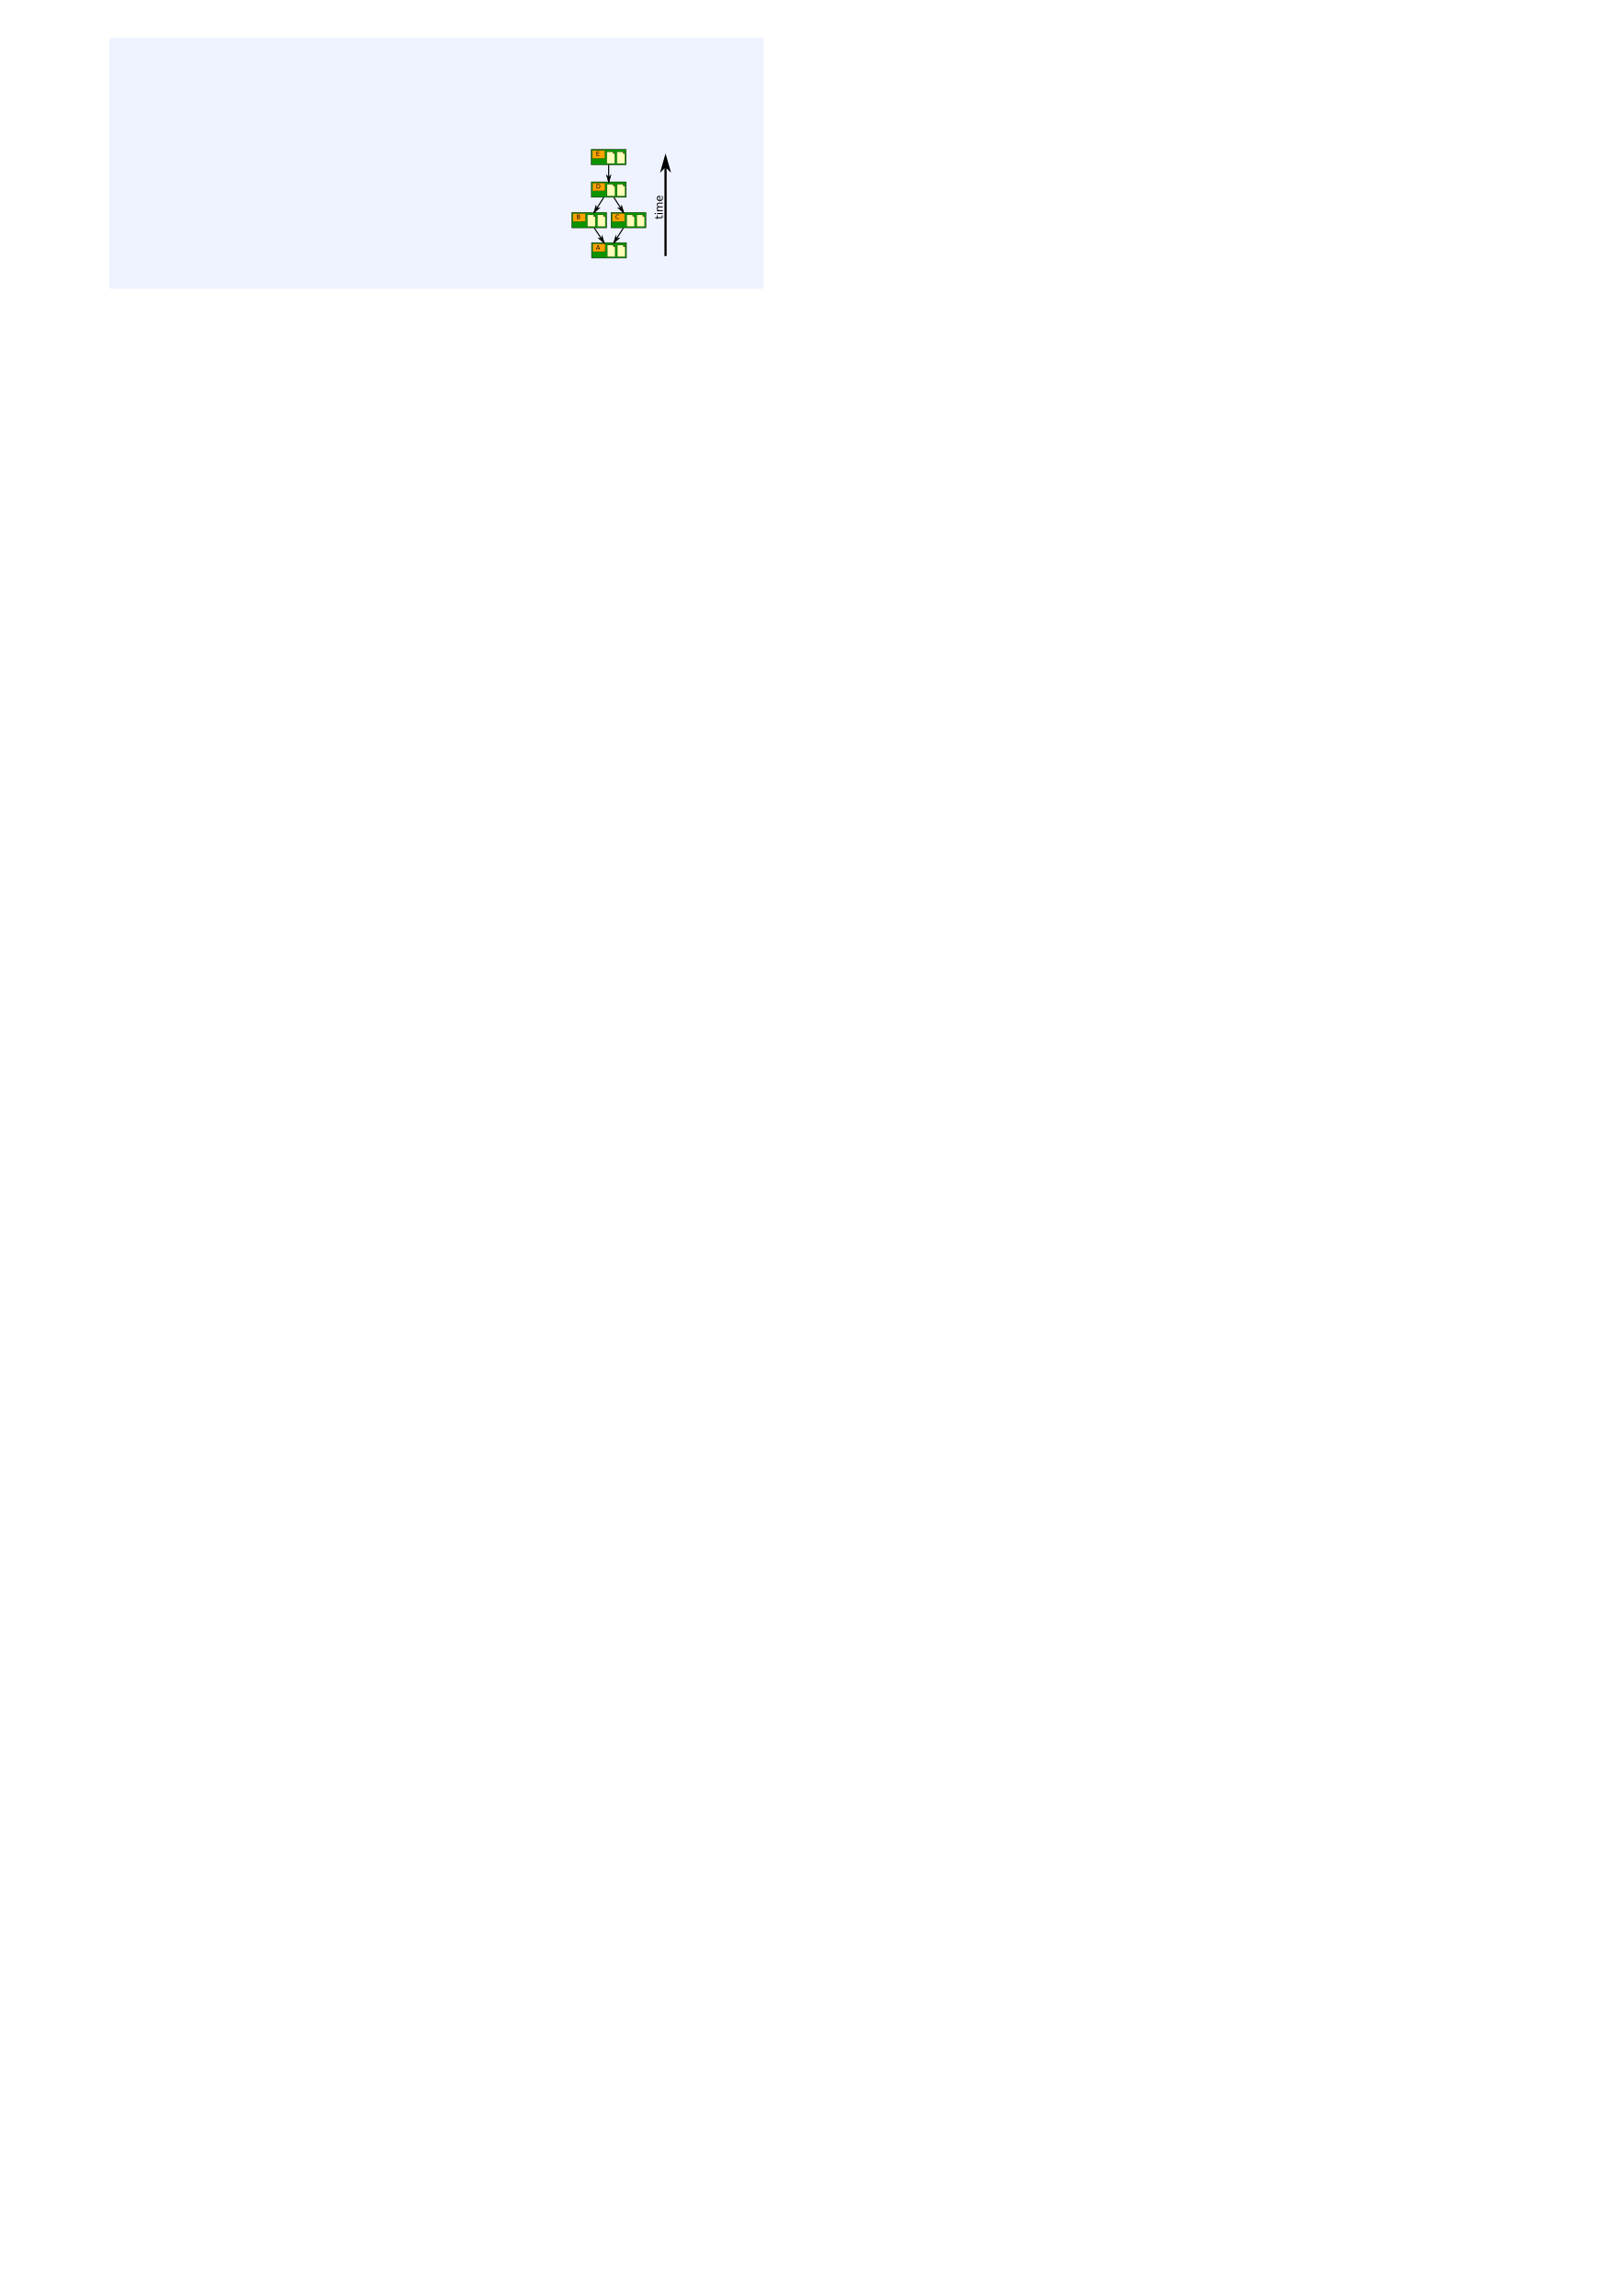
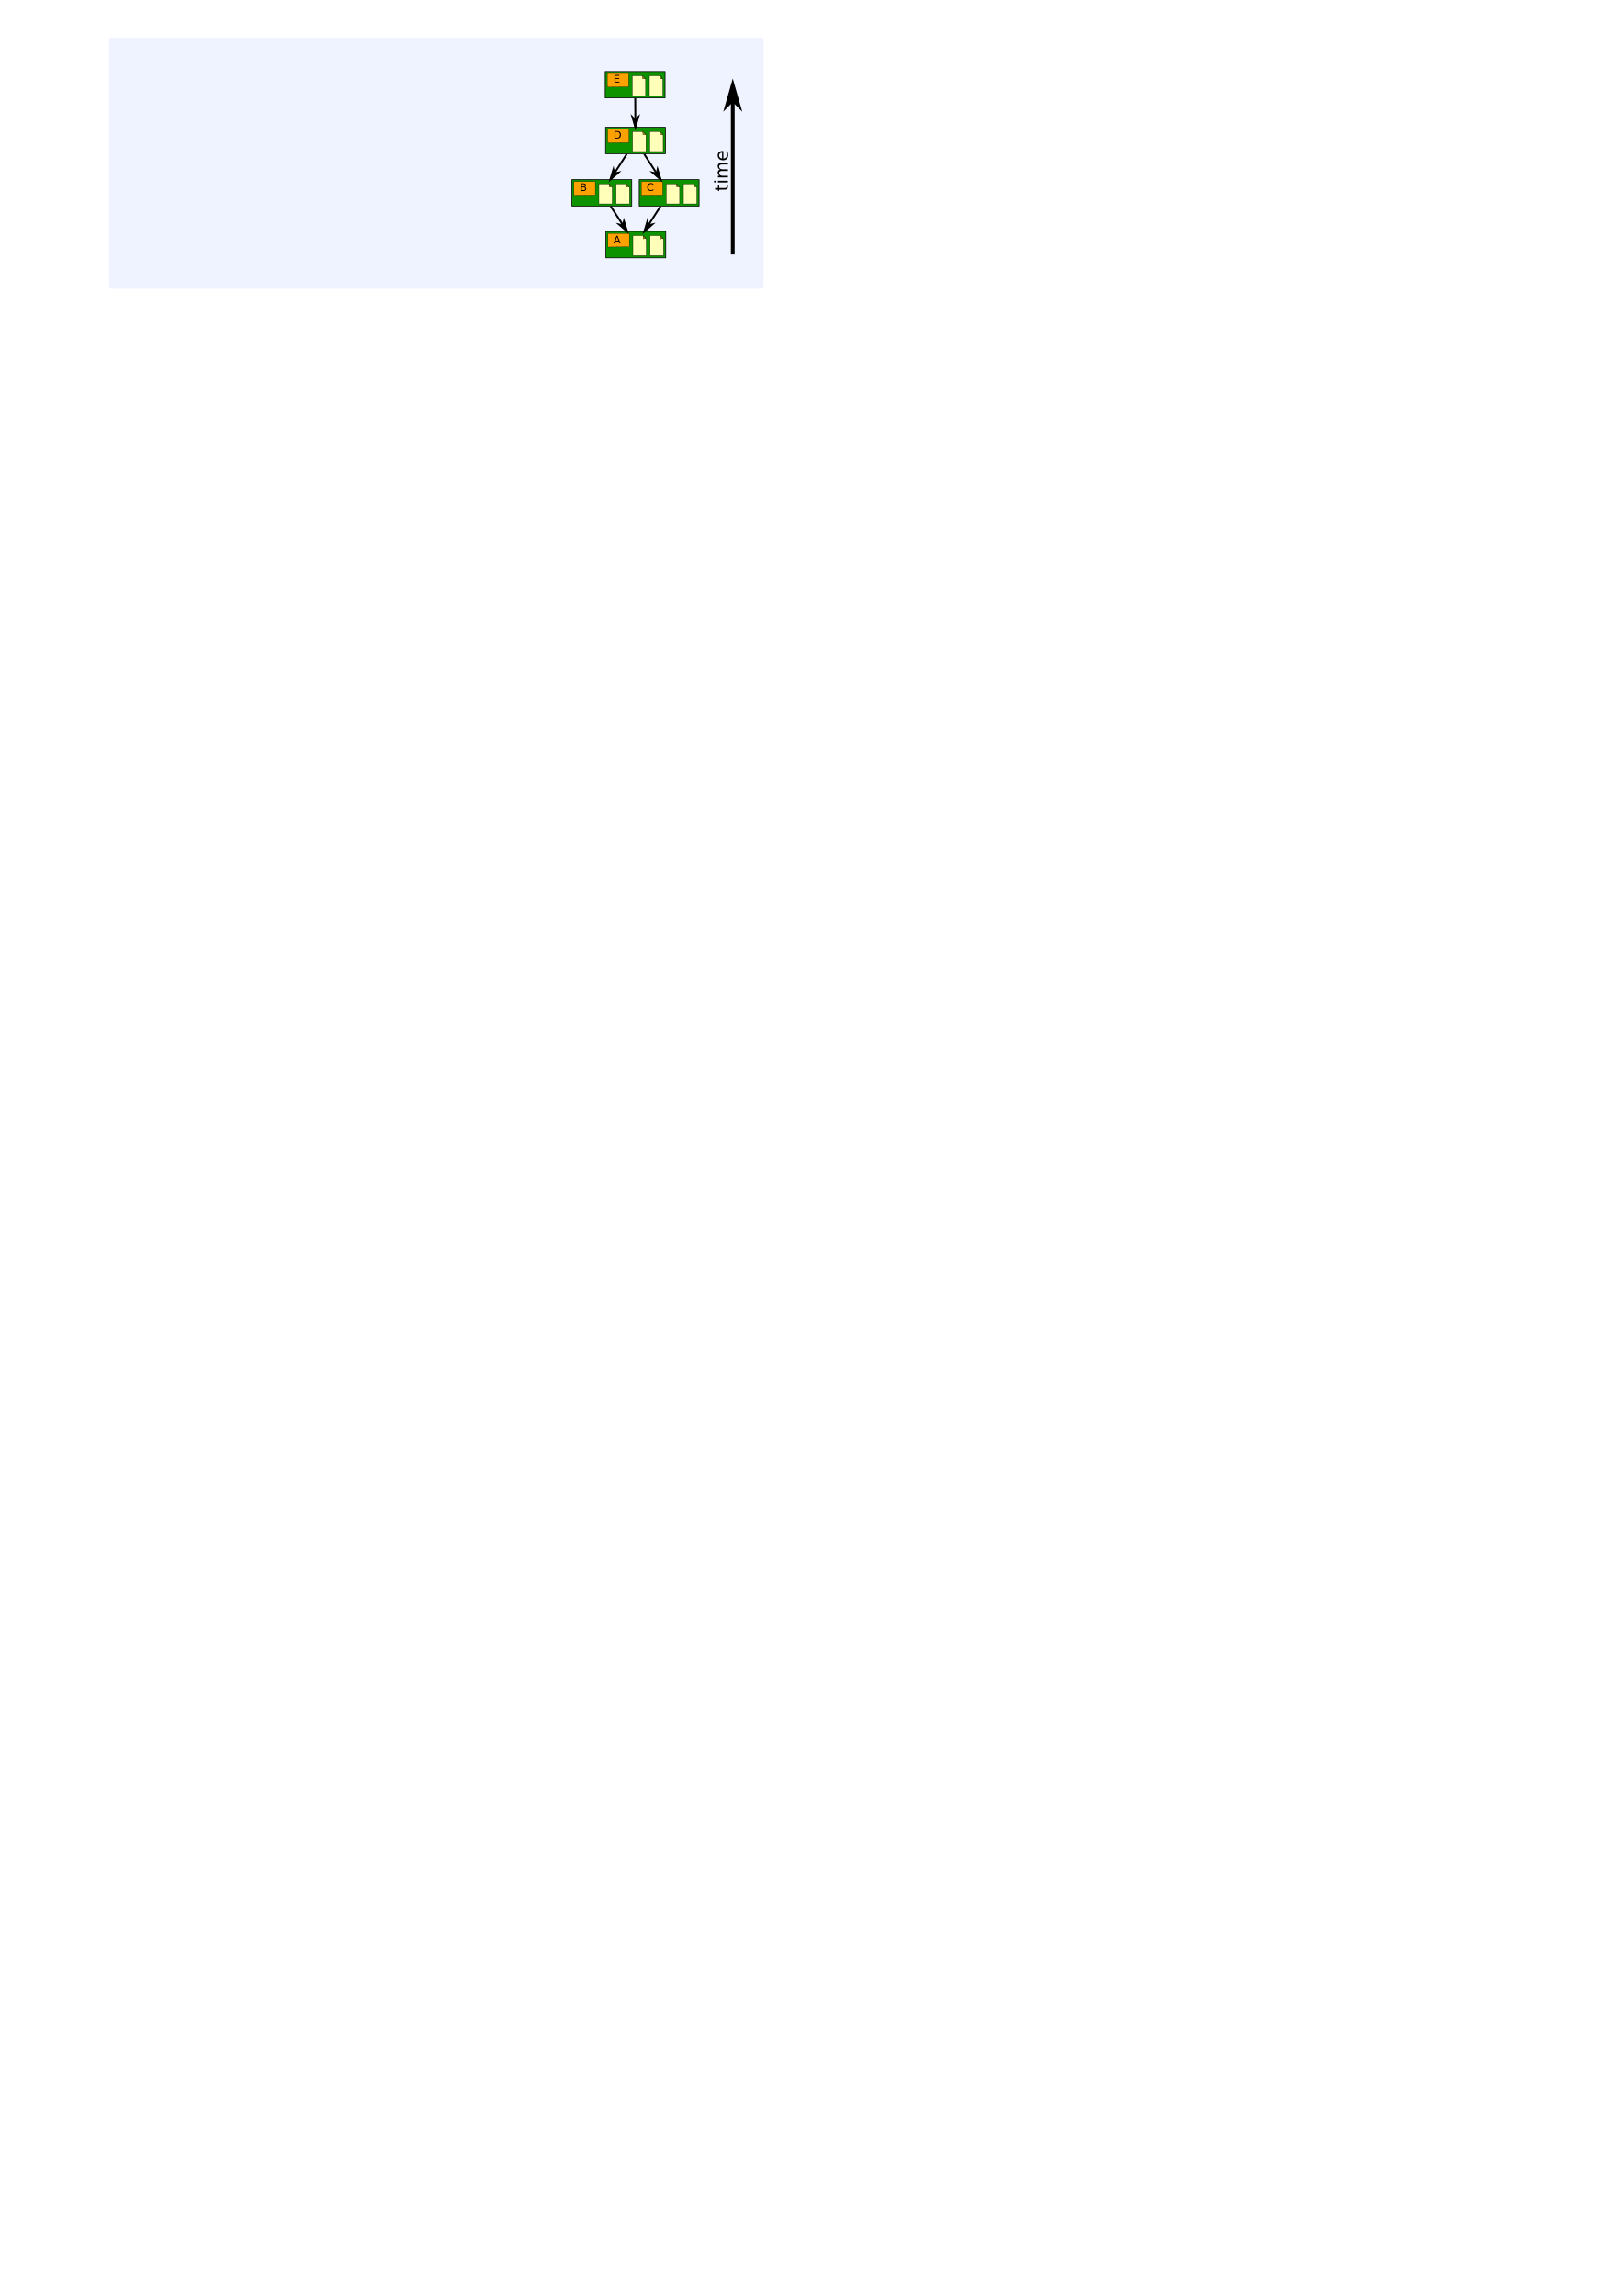
<svg xmlns="http://www.w3.org/2000/svg" width="744.094" height="1052.362" id="svg1317">
  <defs id="defs1319">
    <marker orient="auto" refY="0.0" refX="0.0" id="Arrow1Send" style="overflow:visible;">
      <path id="path4025" d="M 0.0,0.0 L 5.0,-5.0 L -12.5,0.0 L 5.0,5.0 L 0.0,0.0 z " style="fill-rule:evenodd;stroke:#000000;stroke-width:1.0pt;marker-start:none;" transform="scale(0.2) rotate(180) translate(6,0)" />
    </marker>
    <marker orient="auto" refY="0.0" refX="0.0" id="Arrow2Mend" style="overflow:visible;">
      <path id="path4013" style="font-size:12.0;fill-rule:evenodd;stroke-width:0.625;stroke-linejoin:round;" d="M 8.719,4.034 L -2.207,0.016 L 8.719,-4.002 C 6.973,-1.63 6.983,1.616 8.719,4.034 z " transform="scale(0.6) rotate(180) translate(0,0)" />
    </marker>
    <marker orient="auto" refY="0.0" refX="0.0" id="Arrow1Mend" style="overflow:visible;">
      <path id="path4031" d="M 0.0,0.0 L 5.0,-5.0 L -12.5,0.0 L 5.0,5.0 L 0.0,0.0 z " style="fill-rule:evenodd;stroke:#000000;stroke-width:1.0pt;marker-start:none;" transform="scale(0.4) rotate(180) translate(10,0)" />
    </marker>
    <marker orient="auto" refY="0.0" refX="0.0" id="Arrow2Mstart" style="overflow:visible">
      <path id="path4016" style="font-size:12.0;fill-rule:evenodd;stroke-width:0.625;stroke-linejoin:round" d="M 8.719,4.034 L -2.207,0.016 L 8.719,-4.002 C 6.973,-1.63 6.983,1.616 8.719,4.034 z " transform="scale(0.6) translate(0,0)" />
    </marker>
    <marker orient="auto" refY="0.0" refX="0.0" id="Arrow1Lstart" style="overflow:visible">
      <path id="path4040" d="M 0.0,0.0 L 5.0,-5.0 L -12.5,0.0 L 5.0,5.0 L 0.0,0.0 z " style="fill-rule:evenodd;stroke:#000000;stroke-width:1.0pt;marker-start:none" transform="scale(0.8) translate(12.5,0)" />
    </marker>
  </defs>
  <g id="layer1" style="opacity:1">
    <rect style="fill:#eff3ff;fill-opacity:1;stroke:none;stroke-width:1;stroke-linecap:butt;stroke-linejoin:bevel;stroke-miterlimit:4;stroke-dasharray:none;stroke-dashoffset:0;stroke-opacity:1" id="bg" width="300" height="115" x="50" y="17.362" rx="0.975" ry="0.975" />
-     <g id="g2928" transform="matrix(1.014582,0,0,1,19.64374,5.034375)">
+     <g id="g2928" transform="matrix(1.740008,0,0,1.715,-153.5767,-75.99501)">
      <path id="path2857" d="M 256.616,92.328 L 272.384,92.328 L 272.384,99.397 L 256.616,99.397 L 256.616,92.328 z " style="fill:#0d9300;fill-opacity:1;fill-rule:evenodd;stroke:black;stroke-width:0.181px;stroke-linecap:butt;stroke-linejoin:miter;stroke-opacity:1" />
      <path id="path3990" d="M 263.729,93.46 C 263.807,93.46 266.414,93.46 266.414,93.46 L 267.257,94.322 L 267.265,98.808 L 263.729,98.808 L 263.729,93.46 z " style="fill:#ffffb9;fill-opacity:1;fill-rule:evenodd;stroke:black;stroke-width:0.09px;stroke-linecap:butt;stroke-linejoin:miter;stroke-opacity:1" />
      <path id="path3835" d="M 266.411,93.461 C 266.411,93.461 266.494,94.322 266.494,94.322 C 266.494,94.322 266.989,94.14 267.256,94.322 L 266.411,93.461 z " style="fill:#a5a800;fill-opacity:1;fill-rule:evenodd;stroke:black;stroke-width:0.091px;stroke-linecap:butt;stroke-linejoin:bevel;stroke-opacity:1" />
      <path id="path1936" d="M 268.26,93.46 C 268.338,93.46 270.946,93.46 270.946,93.46 L 271.788,94.322 L 271.796,98.808 L 268.26,98.808 L 268.26,93.46 z " style="opacity:1;fill:#ffffb9;fill-opacity:1;fill-rule:evenodd;stroke:black;stroke-width:0.09px;stroke-linecap:butt;stroke-linejoin:miter;stroke-opacity:1" />
      <path id="path1938" d="M 270.942,93.461 C 270.942,93.461 271.025,94.322 271.025,94.322 C 271.025,94.322 271.52,94.14 271.787,94.322 L 270.942,93.461 z " style="opacity:1;fill:#a5a800;fill-opacity:1;fill-rule:evenodd;stroke:black;stroke-width:0.091px;stroke-linecap:butt;stroke-linejoin:bevel;stroke-opacity:1" />
      <path id="path1950" d="M 262.787,92.862 L 262.787,96.443 L 257.159,96.496 L 257.159,92.862 L 262.787,92.862 z " style="fill:#ffa200;fill-opacity:1;fill-rule:evenodd;stroke:black;stroke-width:0.072;stroke-linecap:butt;stroke-linejoin:miter;stroke-miterlimit:4;stroke-dasharray:none;stroke-opacity:1" />
    </g>
    <rect style="fill:black;fill-opacity:0.75;stroke:black;stroke-width:0.5;stroke-linecap:butt;stroke-linejoin:miter;stroke-miterlimit:4;stroke-dasharray:none;stroke-dashoffset:0;stroke-opacity:1" id="rect2855" width="0" height="1" x="217" y="77.362" rx="19.921" ry="1" />
-     <g style="opacity:1" id="g2950" transform="matrix(1.014582,0,0,1,1.643721,5.034375)">
+     <g style="opacity:1" id="g2950" transform="matrix(1.740008,0,0,1.715,-184.4467,-75.99501)">
      <path id="path2952" d="M 256.616,92.328 L 272.384,92.328 L 272.384,99.397 L 256.616,99.397 L 256.616,92.328 z " style="fill:#0d9300;fill-opacity:1;fill-rule:evenodd;stroke:black;stroke-width:0.181px;stroke-linecap:butt;stroke-linejoin:miter;stroke-opacity:1" />
      <path id="path2954" d="M 263.729,93.46 C 263.807,93.46 266.414,93.46 266.414,93.46 L 267.257,94.322 L 267.265,98.808 L 263.729,98.808 L 263.729,93.46 z " style="fill:#ffffb9;fill-opacity:1;fill-rule:evenodd;stroke:black;stroke-width:0.09px;stroke-linecap:butt;stroke-linejoin:miter;stroke-opacity:1" />
      <path id="path2956" d="M 266.411,93.461 C 266.411,93.461 266.494,94.322 266.494,94.322 C 266.494,94.322 266.989,94.14 267.256,94.322 L 266.411,93.461 z " style="fill:#a5a800;fill-opacity:1;fill-rule:evenodd;stroke:black;stroke-width:0.091px;stroke-linecap:butt;stroke-linejoin:bevel;stroke-opacity:1" />
      <path id="path2958" d="M 268.26,93.46 C 268.338,93.46 270.946,93.46 270.946,93.46 L 271.788,94.322 L 271.796,98.808 L 268.26,98.808 L 268.26,93.46 z " style="opacity:1;fill:#ffffb9;fill-opacity:1;fill-rule:evenodd;stroke:black;stroke-width:0.09px;stroke-linecap:butt;stroke-linejoin:miter;stroke-opacity:1" />
      <path id="path2960" d="M 270.942,93.461 C 270.942,93.461 271.025,94.322 271.025,94.322 C 271.025,94.322 271.52,94.14 271.787,94.322 L 270.942,93.461 z " style="opacity:1;fill:#a5a800;fill-opacity:1;fill-rule:evenodd;stroke:black;stroke-width:0.091px;stroke-linecap:butt;stroke-linejoin:bevel;stroke-opacity:1" />
      <path id="path2962" d="M 262.787,92.862 L 262.787,96.443 L 257.159,96.496 L 257.159,92.862 L 262.787,92.862 z " style="fill:#ffa200;fill-opacity:1;fill-rule:evenodd;stroke:black;stroke-width:0.072;stroke-linecap:butt;stroke-linejoin:miter;stroke-miterlimit:4;stroke-dasharray:none;stroke-opacity:1" />
    </g>
-     <g style="opacity:1" id="g2964" transform="matrix(1.014582,0,0,1,10.6424,-8.965625)">
+     <g style="opacity:1" id="g2964" transform="matrix(1.740008,0,0,1.715,-169.014,-100.005)">
      <path id="path2966" d="M 256.616,92.328 L 272.384,92.328 L 272.384,99.397 L 256.616,99.397 L 256.616,92.328 z " style="fill:#0d9300;fill-opacity:1;fill-rule:evenodd;stroke:black;stroke-width:0.181px;stroke-linecap:butt;stroke-linejoin:miter;stroke-opacity:1" />
      <path id="path2968" d="M 263.729,93.46 C 263.807,93.46 266.414,93.46 266.414,93.46 L 267.257,94.322 L 267.265,98.808 L 263.729,98.808 L 263.729,93.46 z " style="fill:#ffffb9;fill-opacity:1;fill-rule:evenodd;stroke:black;stroke-width:0.09px;stroke-linecap:butt;stroke-linejoin:miter;stroke-opacity:1" />
      <path id="path2970" d="M 266.411,93.461 C 266.411,93.461 266.494,94.322 266.494,94.322 C 266.494,94.322 266.989,94.14 267.256,94.322 L 266.411,93.461 z " style="fill:#a5a800;fill-opacity:1;fill-rule:evenodd;stroke:black;stroke-width:0.091px;stroke-linecap:butt;stroke-linejoin:bevel;stroke-opacity:1" />
      <path id="path2972" d="M 268.26,93.46 C 268.338,93.46 270.946,93.46 270.946,93.46 L 271.788,94.322 L 271.796,98.808 L 268.26,98.808 L 268.26,93.46 z " style="opacity:1;fill:#ffffb9;fill-opacity:1;fill-rule:evenodd;stroke:black;stroke-width:0.09px;stroke-linecap:butt;stroke-linejoin:miter;stroke-opacity:1" />
      <path id="path2974" d="M 270.942,93.461 C 270.942,93.461 271.025,94.322 271.025,94.322 C 271.025,94.322 271.52,94.14 271.787,94.322 L 270.942,93.461 z " style="opacity:1;fill:#a5a800;fill-opacity:1;fill-rule:evenodd;stroke:black;stroke-width:0.091px;stroke-linecap:butt;stroke-linejoin:bevel;stroke-opacity:1" />
      <path id="path2976" d="M 262.787,92.862 L 262.787,96.443 L 257.159,96.496 L 257.159,92.862 L 262.787,92.862 z " style="fill:#ffa200;fill-opacity:1;fill-rule:evenodd;stroke:black;stroke-width:0.072;stroke-linecap:butt;stroke-linejoin:miter;stroke-miterlimit:4;stroke-dasharray:none;stroke-opacity:1" />
    </g>
-     <path style="fill:none;fill-opacity:0.75;fill-rule:evenodd;stroke:black;stroke-width:0.5;stroke-linecap:butt;stroke-linejoin:miter;stroke-opacity:1;marker-start:none;stroke-miterlimit:4;stroke-dasharray:none;marker-mid:none;marker-end:url(#Arrow1Mend)" d="M 276.669,90.522 L 272.331,97.272" id="path2980" />
-     <path style="fill:none;fill-opacity:0.75;fill-rule:evenodd;stroke:black;stroke-width:0.5;stroke-linecap:butt;stroke-linejoin:miter;stroke-opacity:1;stroke-miterlimit:4;stroke-dasharray:none;marker-start:none;marker-end:url(#Arrow1Mend)" d="M 281.33,90.522 L 285.67,97.272" id="path4049" />
-     <g style="opacity:1" id="g4055" transform="matrix(1.014582,0,0,1,10.55244,-23.87434)">
+     <path style="fill:none;fill-opacity:0.75;fill-rule:evenodd;stroke:black;stroke-width:0.858;stroke-linecap:butt;stroke-linejoin:miter;marker-start:none;marker-mid:none;marker-end:url(#Arrow1Mend);stroke-miterlimit:4;stroke-dasharray:none;stroke-opacity:1" d="M 287.222,70.616 L 279.781,82.192" id="path2980" />
+     <path style="fill:none;fill-opacity:0.75;fill-rule:evenodd;stroke:black;stroke-width:0.858;stroke-linecap:butt;stroke-linejoin:miter;marker-start:none;marker-end:url(#Arrow1Mend);stroke-miterlimit:4;stroke-dasharray:none;stroke-opacity:1" d="M 295.215,70.616 L 302.658,82.192" id="path4049" />
+     <g style="opacity:1" id="g4055" transform="matrix(1.740008,0,0,1.715,-169.1683,-125.5735)">
      <path id="path4057" d="M 256.616,92.328 L 272.384,92.328 L 272.384,99.397 L 256.616,99.397 L 256.616,92.328 z " style="fill:#0d9300;fill-opacity:1;fill-rule:evenodd;stroke:black;stroke-width:0.181px;stroke-linecap:butt;stroke-linejoin:miter;stroke-opacity:1" />
      <path id="path4059" d="M 263.729,93.46 C 263.807,93.46 266.414,93.46 266.414,93.46 L 267.257,94.322 L 267.265,98.808 L 263.729,98.808 L 263.729,93.46 z " style="fill:#ffffb9;fill-opacity:1;fill-rule:evenodd;stroke:black;stroke-width:0.09px;stroke-linecap:butt;stroke-linejoin:miter;stroke-opacity:1" />
      <path id="path4061" d="M 266.411,93.461 C 266.411,93.461 266.494,94.322 266.494,94.322 C 266.494,94.322 266.989,94.14 267.256,94.322 L 266.411,93.461 z " style="fill:#a5a800;fill-opacity:1;fill-rule:evenodd;stroke:black;stroke-width:0.091px;stroke-linecap:butt;stroke-linejoin:bevel;stroke-opacity:1" />
      <path id="path4063" d="M 268.26,93.46 C 268.338,93.46 270.946,93.46 270.946,93.46 L 271.788,94.322 L 271.796,98.808 L 268.26,98.808 L 268.26,93.46 z " style="opacity:1;fill:#ffffb9;fill-opacity:1;fill-rule:evenodd;stroke:black;stroke-width:0.09px;stroke-linecap:butt;stroke-linejoin:miter;stroke-opacity:1" />
      <path id="path4065" d="M 270.942,93.461 C 270.942,93.461 271.025,94.322 271.025,94.322 C 271.025,94.322 271.52,94.14 271.787,94.322 L 270.942,93.461 z " style="opacity:1;fill:#a5a800;fill-opacity:1;fill-rule:evenodd;stroke:black;stroke-width:0.091px;stroke-linecap:butt;stroke-linejoin:bevel;stroke-opacity:1" />
      <path id="path4067" d="M 262.787,92.862 L 262.787,96.443 L 257.159,96.496 L 257.159,92.862 L 262.787,92.862 z " style="fill:#ffa200;fill-opacity:1;fill-rule:evenodd;stroke:black;stroke-width:0.072;stroke-linecap:butt;stroke-linejoin:miter;stroke-miterlimit:4;stroke-dasharray:none;stroke-opacity:1" />
    </g>
-     <path style="fill:none;fill-opacity:0.75;fill-rule:evenodd;stroke:black;stroke-width:0.5;stroke-linecap:butt;stroke-linejoin:miter;stroke-opacity:1;marker-end:url(#Arrow1Mend);stroke-miterlimit:4;stroke-dasharray:none" d="M 278.931,75.613 L 278.977,83.272" id="path4071" />
-     <g style="opacity:1" id="g4073" transform="matrix(1.014582,0,0,1,10.73368,18.87434)">
+     <path style="fill:none;fill-opacity:0.75;fill-rule:evenodd;stroke:black;stroke-width:0.858;stroke-linecap:butt;stroke-linejoin:miter;marker-end:url(#Arrow1Mend);stroke-miterlimit:4;stroke-dasharray:none;stroke-opacity:1" d="M 291.101,45.047 L 291.181,58.182" id="path4071" />
+     <g style="opacity:1" id="g4073" transform="matrix(1.740008,0,0,1.715,-168.8574,-52.25947)">
      <path id="path4075" d="M 256.616,92.328 L 272.384,92.328 L 272.384,99.397 L 256.616,99.397 L 256.616,92.328 z " style="fill:#0d9300;fill-opacity:1;fill-rule:evenodd;stroke:black;stroke-width:0.181px;stroke-linecap:butt;stroke-linejoin:miter;stroke-opacity:1" />
      <path id="path4077" d="M 263.729,93.46 C 263.807,93.46 266.414,93.46 266.414,93.46 L 267.257,94.322 L 267.265,98.808 L 263.729,98.808 L 263.729,93.46 z " style="fill:#ffffb9;fill-opacity:1;fill-rule:evenodd;stroke:black;stroke-width:0.09px;stroke-linecap:butt;stroke-linejoin:miter;stroke-opacity:1" />
      <path id="path4079" d="M 266.411,93.461 C 266.411,93.461 266.494,94.322 266.494,94.322 C 266.494,94.322 266.989,94.14 267.256,94.322 L 266.411,93.461 z " style="fill:#a5a800;fill-opacity:1;fill-rule:evenodd;stroke:black;stroke-width:0.091px;stroke-linecap:butt;stroke-linejoin:bevel;stroke-opacity:1" />
      <path id="path4081" d="M 268.26,93.46 C 268.338,93.46 270.946,93.46 270.946,93.46 L 271.788,94.322 L 271.796,98.808 L 268.26,98.808 L 268.26,93.46 z " style="opacity:1;fill:#ffffb9;fill-opacity:1;fill-rule:evenodd;stroke:black;stroke-width:0.09px;stroke-linecap:butt;stroke-linejoin:miter;stroke-opacity:1" />
      <path id="path4083" d="M 270.942,93.461 C 270.942,93.461 271.025,94.322 271.025,94.322 C 271.025,94.322 271.52,94.14 271.787,94.322 L 270.942,93.461 z " style="opacity:1;fill:#a5a800;fill-opacity:1;fill-rule:evenodd;stroke:black;stroke-width:0.091px;stroke-linecap:butt;stroke-linejoin:bevel;stroke-opacity:1" />
      <path id="path4085" d="M 262.787,92.862 L 262.787,96.443 L 257.159,96.496 L 257.159,92.862 L 262.787,92.862 z " style="fill:#ffa200;fill-opacity:1;fill-rule:evenodd;stroke:black;stroke-width:0.072;stroke-linecap:butt;stroke-linejoin:miter;stroke-miterlimit:4;stroke-dasharray:none;stroke-opacity:1" />
    </g>
-     <path style="fill:none;fill-opacity:0.75;fill-rule:evenodd;stroke:black;stroke-width:0.5;stroke-linecap:butt;stroke-linejoin:miter;stroke-opacity:1;marker-end:url(#Arrow1Mend);stroke-miterlimit:4;stroke-dasharray:none" d="M 272.382,104.522 L 276.71,111.112" id="path4087" />
-     <path style="fill:none;fill-opacity:0.75;fill-rule:evenodd;stroke:black;stroke-width:0.5;stroke-linecap:butt;stroke-linejoin:miter;stroke-opacity:1;marker-end:url(#Arrow1Mend);stroke-miterlimit:4;stroke-dasharray:none" d="M 285.667,104.522 L 281.424,111.112" id="path4089" />
-     <text xml:space="preserve" style="font-size:2.098px;font-style:normal;font-weight:normal;line-height:125%;fill:black;fill-opacity:1;stroke:none;stroke-width:1pt;stroke-linecap:butt;stroke-linejoin:miter;stroke-opacity:1;font-family:Bitstream Vera Sans" x="273.11" y="114.401" id="text4093">
-       <tspan id="tspan4095" x="273.11" y="114.401" style="font-size:2.797px;font-style:normal;font-variant:normal;font-weight:normal;font-stretch:normal;text-align:start;line-height:125%;writing-mode:lr-tb;text-anchor:start;font-family:Bitstream Vera Sans">A</tspan>
+     <path style="fill:none;fill-opacity:0.75;fill-rule:evenodd;stroke:black;stroke-width:0.858;stroke-linecap:butt;stroke-linejoin:miter;marker-end:url(#Arrow1Mend);stroke-miterlimit:4;stroke-dasharray:none;stroke-opacity:1" d="M 279.869,94.626 L 287.292,105.927" id="path4087" />
+     <path style="fill:none;fill-opacity:0.75;fill-rule:evenodd;stroke:black;stroke-width:0.858;stroke-linecap:butt;stroke-linejoin:miter;marker-end:url(#Arrow1Mend);stroke-miterlimit:4;stroke-dasharray:none;stroke-opacity:1" d="M 302.653,94.626 L 295.377,105.927" id="path4089" />
+     <text xml:space="preserve" style="font-size:3.598px;font-style:normal;font-weight:normal;line-height:125%;fill:black;fill-opacity:1;stroke:none;stroke-width:1pt;stroke-linecap:butt;stroke-linejoin:miter;stroke-opacity:1;font-family:Bitstream Vera Sans" x="281.118" y="111.569" id="text4093">
+       <tspan id="tspan4095" x="281.118" y="111.569" style="font-size:4.797px;font-style:normal;font-variant:normal;font-weight:normal;font-stretch:normal;text-align:start;line-height:125%;writing-mode:lr-tb;text-anchor:start;font-family:Bitstream Vera Sans">A</tspan>
    </text>
-     <text xml:space="preserve" style="font-size:2.098px;font-style:normal;font-weight:normal;line-height:125%;opacity:1;fill:black;fill-opacity:1;stroke:none;stroke-width:1pt;stroke-linecap:butt;stroke-linejoin:miter;stroke-opacity:1;font-family:Bitstream Vera Sans" x="264.11" y="100.401" id="text4097">
-       <tspan id="tspan4099" x="264.11" y="100.401" style="font-size:2.797px;font-style:normal;font-variant:normal;font-weight:normal;font-stretch:normal;text-align:start;line-height:125%;writing-mode:lr-tb;text-anchor:start;font-family:Bitstream Vera Sans">B</tspan>
+     <text xml:space="preserve" style="font-size:3.598px;font-style:normal;font-weight:normal;line-height:125%;opacity:1;fill:black;fill-opacity:1;stroke:none;stroke-width:1pt;stroke-linecap:butt;stroke-linejoin:miter;stroke-opacity:1;font-family:Bitstream Vera Sans" x="265.683" y="87.559" id="text4097">
+       <tspan id="tspan4099" x="265.683" y="87.559" style="font-size:4.797px;font-style:normal;font-variant:normal;font-weight:normal;font-stretch:normal;text-align:start;line-height:125%;writing-mode:lr-tb;text-anchor:start;font-family:Bitstream Vera Sans">B</tspan>
    </text>
-     <text xml:space="preserve" style="font-size:2.098px;font-style:normal;font-weight:normal;line-height:125%;opacity:1;fill:black;fill-opacity:1;stroke:none;stroke-width:1pt;stroke-linecap:butt;stroke-linejoin:miter;stroke-opacity:1;font-family:Bitstream Vera Sans" x="281.978" y="100.362" id="text4101">
-       <tspan id="tspan4103" x="281.978" y="100.362" style="font-size:2.797px;font-style:normal;font-variant:normal;font-weight:normal;font-stretch:normal;text-align:start;line-height:125%;writing-mode:lr-tb;text-anchor:start;font-family:Bitstream Vera Sans">C</tspan>
+     <text xml:space="preserve" style="font-size:3.598px;font-style:normal;font-weight:normal;line-height:125%;opacity:1;fill:black;fill-opacity:1;stroke:none;stroke-width:1pt;stroke-linecap:butt;stroke-linejoin:miter;stroke-opacity:1;font-family:Bitstream Vera Sans" x="296.327" y="87.492" id="text4101">
+       <tspan id="tspan4103" x="296.327" y="87.492" style="font-size:4.797px;font-style:normal;font-variant:normal;font-weight:normal;font-stretch:normal;text-align:start;line-height:125%;writing-mode:lr-tb;text-anchor:start;font-family:Bitstream Vera Sans">C</tspan>
    </text>
-     <text xml:space="preserve" style="font-size:2.098px;font-style:normal;font-weight:normal;line-height:125%;opacity:1;fill:black;fill-opacity:1;stroke:none;stroke-width:1pt;stroke-linecap:butt;stroke-linejoin:miter;stroke-opacity:1;font-family:Bitstream Vera Sans" x="273.11" y="86.401" id="text4105">
-       <tspan id="tspan4107" x="273.11" y="86.401" style="font-size:2.797px;font-style:normal;font-variant:normal;font-weight:normal;font-stretch:normal;text-align:start;line-height:125%;writing-mode:lr-tb;text-anchor:start;font-family:Bitstream Vera Sans">D</tspan>
+     <text xml:space="preserve" style="font-size:3.598px;font-style:normal;font-weight:normal;line-height:125%;opacity:1;fill:black;fill-opacity:1;stroke:none;stroke-width:1pt;stroke-linecap:butt;stroke-linejoin:miter;stroke-opacity:1;font-family:Bitstream Vera Sans" x="281.118" y="63.549" id="text4105">
+       <tspan id="tspan4107" x="281.118" y="63.549" style="font-size:4.797px;font-style:normal;font-variant:normal;font-weight:normal;font-stretch:normal;text-align:start;line-height:125%;writing-mode:lr-tb;text-anchor:start;font-family:Bitstream Vera Sans">D</tspan>
    </text>
-     <text xml:space="preserve" style="font-size:2.098px;font-style:normal;font-weight:normal;line-height:125%;opacity:1;fill:black;fill-opacity:1;stroke:none;stroke-width:1pt;stroke-linecap:butt;stroke-linejoin:miter;stroke-opacity:1;font-family:Bitstream Vera Sans" x="273.11" y="71.401" id="text4109">
-       <tspan id="tspan4111" x="273.11" y="71.401" style="font-size:2.797px;font-style:normal;font-variant:normal;font-weight:normal;font-stretch:normal;text-align:start;line-height:125%;writing-mode:lr-tb;text-anchor:start;font-family:Bitstream Vera Sans">E</tspan>
+     <text xml:space="preserve" style="font-size:3.598px;font-style:normal;font-weight:normal;line-height:125%;opacity:1;fill:black;fill-opacity:1;stroke:none;stroke-width:1pt;stroke-linecap:butt;stroke-linejoin:miter;stroke-opacity:1;font-family:Bitstream Vera Sans" x="281.118" y="37.824" id="text4109">
+       <tspan id="tspan4111" x="281.118" y="37.824" style="font-size:4.797px;font-style:normal;font-variant:normal;font-weight:normal;font-stretch:normal;text-align:start;line-height:125%;writing-mode:lr-tb;text-anchor:start;font-family:Bitstream Vera Sans">E</tspan>
    </text>
-     <path style="fill:none;fill-opacity:0.75;fill-rule:evenodd;stroke:black;stroke-width:1px;stroke-linecap:butt;stroke-linejoin:miter;stroke-opacity:1;marker-start:none;marker-end:url(#Arrow1Mend)" d="M 305,117.362 L 305,72.3" id="path4113" />
-     <text xml:space="preserve" style="font-size:4.889px;font-style:normal;font-weight:normal;fill:black;fill-opacity:1;stroke:none;stroke-width:1pt;stroke-linecap:butt;stroke-linejoin:miter;stroke-opacity:1;font-family:Bitstream Vera Sans" x="-100.493" y="303.714" id="text4115" transform="matrix(0,-1,1,0,0,0)">
-       <tspan id="tspan4117" x="-100.493" y="303.714">time</tspan>
+     <path style="fill:none;fill-opacity:0.75;fill-rule:evenodd;stroke:black;stroke-width:1.715px;stroke-linecap:butt;stroke-linejoin:miter;marker-start:none;marker-end:url(#Arrow1Mend);stroke-opacity:1" d="M 335.809,116.647 L 335.809,39.365" id="path4113" />
+     <text xml:space="preserve" style="font-size:8.384px;font-style:normal;font-weight:normal;fill:black;fill-opacity:1;stroke:none;stroke-width:1pt;stroke-linecap:butt;stroke-linejoin:miter;stroke-opacity:1;font-family:Bitstream Vera Sans" x="-87.717" y="333.605" id="text4115" transform="matrix(0,-1,1,0,0,0)">
+       <tspan id="tspan4117" x="-87.717" y="333.605">time</tspan>
    </text>
  </g>
</svg>
